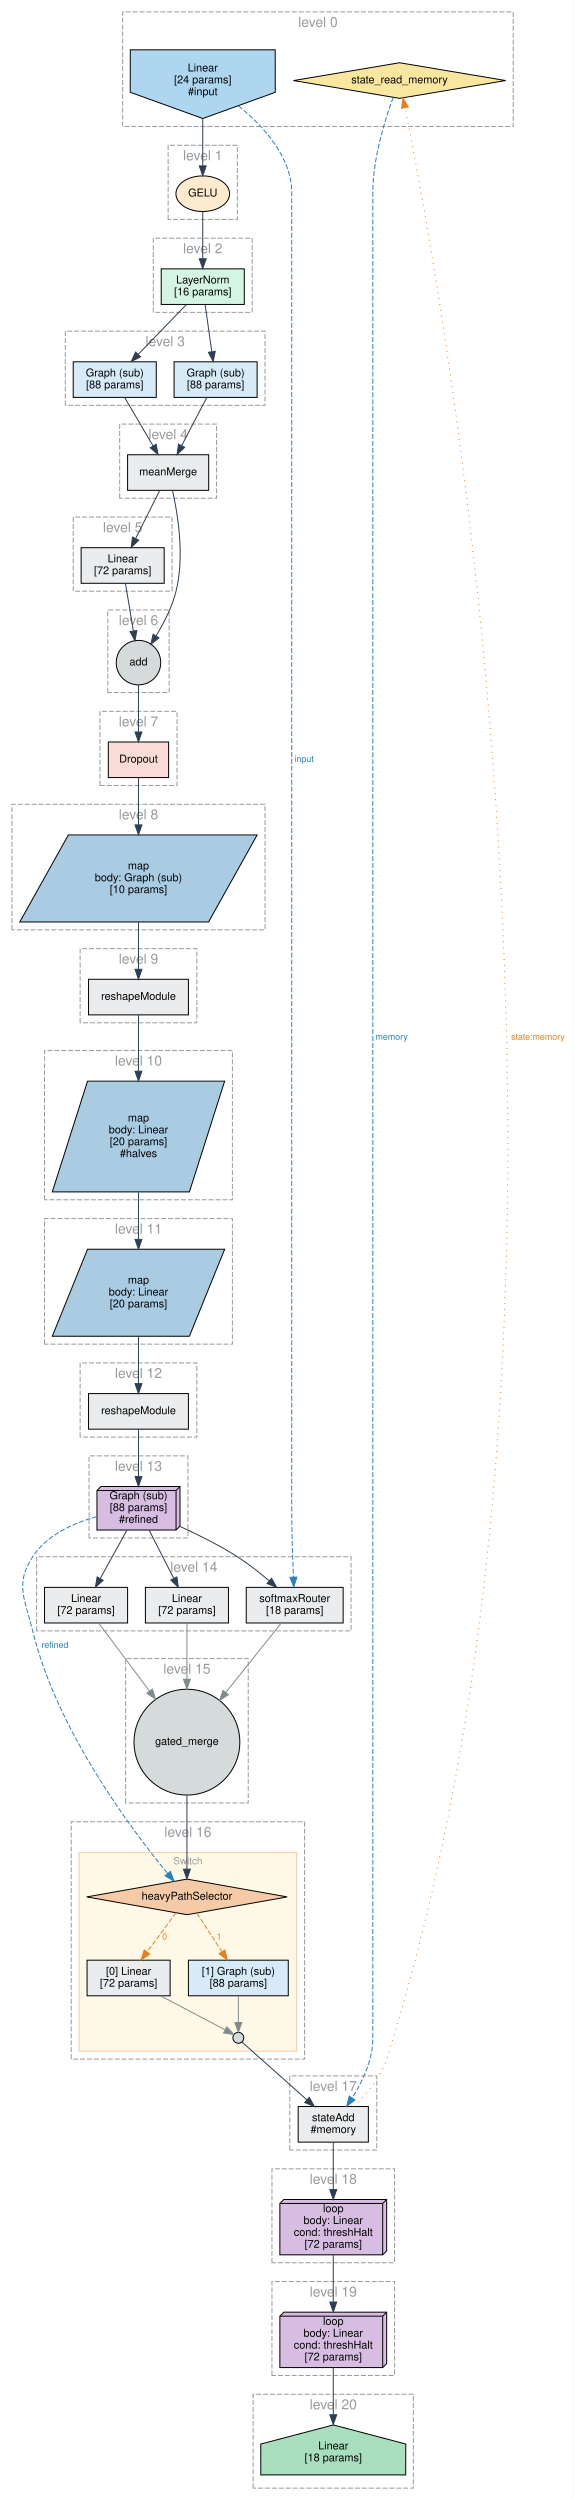
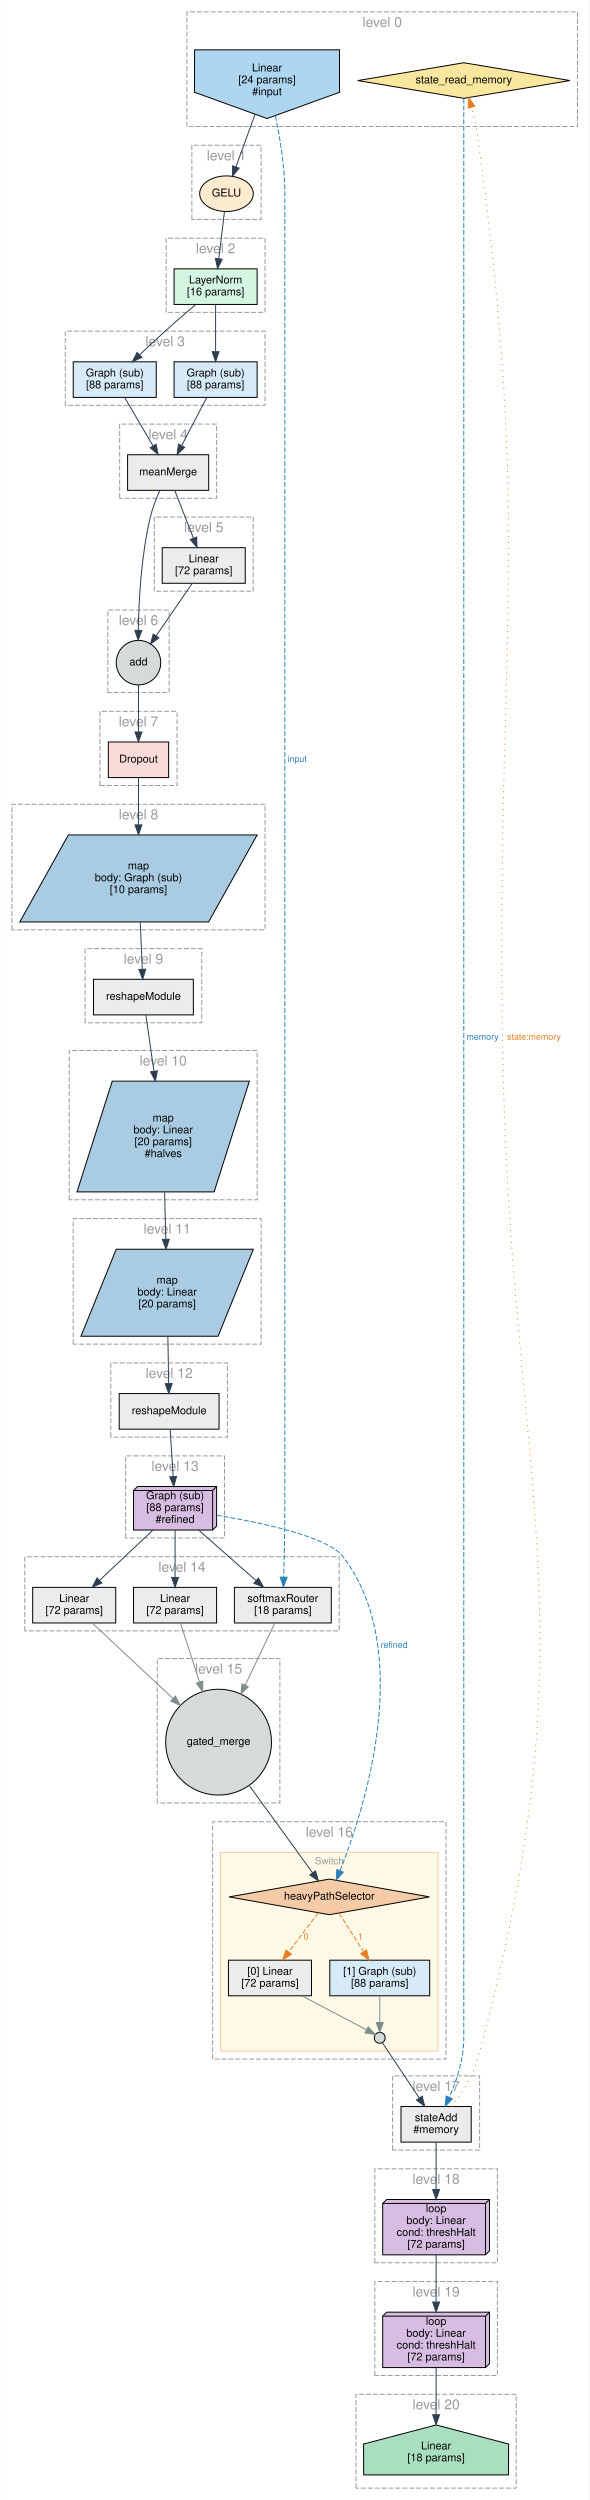
- <svg xmlns="http://www.w3.org/2000/svg" width="580pt" height="2528pt" viewBox="0.00 0.00 580.00 2528.39">
+ <svg xmlns="http://www.w3.org/2000/svg" width="596pt" height="2528pt" viewBox="0.00 0.00 596.00 2528.39">
  <g id="graph0" class="graph" transform="scale(1 1) rotate(0) translate(4 2524.39)">
-     <polygon fill="white" stroke="transparent" points="-4,4 -4,-2524.39 576,-2524.39 576,4 -4,4" />
+     <polygon fill="white" stroke="transparent" points="-4,4 -4,-2524.39 592,-2524.39 592,4 -4,4" />
    <g id="clust1" class="cluster">
-       <polygon fill="none" stroke="#999999" stroke-dasharray="5,2" points="120,-2396.48 120,-2512.39 515,-2512.39 515,-2396.48 120,-2396.48" />
-       <text text-anchor="middle" x="317.5" y="-2497.19" font-family="Helvetica,sans-Serif" font-size="14.00" fill="#999999">level 0</text>
+       <polygon fill="none" stroke="#999999" stroke-dasharray="5,2" points="185,-2396.48 185,-2512.39 580,-2512.39 580,-2396.48 185,-2396.48" />
+       <text text-anchor="middle" x="382.5" y="-2497.19" font-family="Helvetica,sans-Serif" font-size="14.00" fill="#999999">level 0</text>
    </g>
    <g id="clust2" class="cluster">
-       <polygon fill="none" stroke="#999999" stroke-dasharray="5,2" points="166,-2302.48 166,-2377.48 236,-2377.48 236,-2302.48 166,-2302.48" />
-       <text text-anchor="middle" x="201" y="-2362.28" font-family="Helvetica,sans-Serif" font-size="14.00" fill="#999999">level 1</text>
+       <polygon fill="none" stroke="#999999" stroke-dasharray="5,2" points="190,-2302.48 190,-2377.48 260,-2377.48 260,-2302.48 190,-2302.48" />
+       <text text-anchor="middle" x="225" y="-2362.28" font-family="Helvetica,sans-Serif" font-size="14.00" fill="#999999">level 1</text>
    </g>
    <g id="clust3" class="cluster">
-       <polygon fill="none" stroke="#999999" stroke-dasharray="5,2" points="151,-2208.48 151,-2283.48 251,-2283.48 251,-2208.48 151,-2208.48" />
-       <text text-anchor="middle" x="201" y="-2268.28" font-family="Helvetica,sans-Serif" font-size="14.00" fill="#999999">level 2</text>
+       <polygon fill="none" stroke="#999999" stroke-dasharray="5,2" points="164,-2208.48 164,-2283.48 264,-2283.48 264,-2208.48 164,-2208.48" />
+       <text text-anchor="middle" x="214" y="-2268.28" font-family="Helvetica,sans-Serif" font-size="14.00" fill="#999999">level 2</text>
    </g>
    <g id="clust4" class="cluster">
      <polygon fill="none" stroke="#999999" stroke-dasharray="5,2" points="62,-2114.48 62,-2189.48 264,-2189.48 264,-2114.48 62,-2114.48" />
      <text text-anchor="middle" x="163" y="-2174.28" font-family="Helvetica,sans-Serif" font-size="14.00" fill="#999999">level 3</text>
    </g>
    <g id="clust5" class="cluster">
      <polygon fill="none" stroke="#999999" stroke-dasharray="5,2" points="117,-2020.48 117,-2095.48 215,-2095.48 215,-2020.48 117,-2020.48" />
      <text text-anchor="middle" x="166" y="-2080.28" font-family="Helvetica,sans-Serif" font-size="14.00" fill="#999999">level 4</text>
    </g>
    <g id="clust6" class="cluster">
-       <polygon fill="none" stroke="#999999" stroke-dasharray="5,2" points="70,-1926.48 70,-2001.48 170,-2001.48 170,-1926.48 70,-1926.48" />
-       <text text-anchor="middle" x="120" y="-1986.28" font-family="Helvetica,sans-Serif" font-size="14.00" fill="#999999">level 5</text>
+       <polygon fill="none" stroke="#999999" stroke-dasharray="5,2" points="152,-1926.48 152,-2001.48 252,-2001.48 252,-1926.48 152,-1926.48" />
+       <text text-anchor="middle" x="202" y="-1986.28" font-family="Helvetica,sans-Serif" font-size="14.00" fill="#999999">level 5</text>
    </g>
    <g id="clust7" class="cluster">
      <polygon fill="none" stroke="#999999" stroke-dasharray="5,2" points="105,-1823.98 105,-1907.48 167,-1907.48 167,-1823.98 105,-1823.98" />
      <text text-anchor="middle" x="136" y="-1892.28" font-family="Helvetica,sans-Serif" font-size="14.00" fill="#999999">level 6</text>
    </g>
    <g id="clust8" class="cluster">
      <polygon fill="none" stroke="#999999" stroke-dasharray="5,2" points="97,-1729.98 97,-1804.98 175,-1804.98 175,-1729.98 97,-1729.98" />
      <text text-anchor="middle" x="136" y="-1789.78" font-family="Helvetica,sans-Serif" font-size="14.00" fill="#999999">level 7</text>
    </g>
    <g id="clust9" class="cluster">
      <polygon fill="none" stroke="#999999" stroke-dasharray="5,2" points="8,-1583.98 8,-1710.98 264,-1710.98 264,-1583.98 8,-1583.98" />
      <text text-anchor="middle" x="136" y="-1695.78" font-family="Helvetica,sans-Serif" font-size="14.00" fill="#999999">level 8</text>
    </g>
    <g id="clust10" class="cluster">
-       <polygon fill="none" stroke="#999999" stroke-dasharray="5,2" points="77,-1489.98 77,-1564.98 195,-1564.98 195,-1489.98 77,-1489.98" />
-       <text text-anchor="middle" x="136" y="-1549.78" font-family="Helvetica,sans-Serif" font-size="14.00" fill="#999999">level 9</text>
+       <polygon fill="none" stroke="#999999" stroke-dasharray="5,2" points="82,-1489.98 82,-1564.98 200,-1564.98 200,-1489.98 82,-1489.98" />
+       <text text-anchor="middle" x="141" y="-1549.78" font-family="Helvetica,sans-Serif" font-size="14.00" fill="#999999">level 9</text>
    </g>
    <g id="clust11" class="cluster">
-       <polygon fill="none" stroke="#999999" stroke-dasharray="5,2" points="41,-1310.98 41,-1461.98 231,-1461.98 231,-1310.98 41,-1310.98" />
-       <text text-anchor="middle" x="136" y="-1446.78" font-family="Helvetica,sans-Serif" font-size="14.00" fill="#999999">level 10</text>
+       <polygon fill="none" stroke="#999999" stroke-dasharray="5,2" points="66,-1310.98 66,-1461.98 256,-1461.98 256,-1310.98 66,-1310.98" />
+       <text text-anchor="middle" x="161" y="-1446.78" font-family="Helvetica,sans-Serif" font-size="14.00" fill="#999999">level 10</text>
    </g>
    <g id="clust12" class="cluster">
-       <polygon fill="none" stroke="#999999" stroke-dasharray="5,2" points="41,-1164.98 41,-1291.98 231,-1291.98 231,-1164.98 41,-1164.98" />
-       <text text-anchor="middle" x="136" y="-1276.78" font-family="Helvetica,sans-Serif" font-size="14.00" fill="#999999">level 11</text>
+       <polygon fill="none" stroke="#999999" stroke-dasharray="5,2" points="70,-1164.98 70,-1291.98 260,-1291.98 260,-1164.98 70,-1164.98" />
+       <text text-anchor="middle" x="165" y="-1276.78" font-family="Helvetica,sans-Serif" font-size="14.00" fill="#999999">level 11</text>
    </g>
    <g id="clust13" class="cluster">
-       <polygon fill="none" stroke="#999999" stroke-dasharray="5,2" points="77,-1070.98 77,-1145.98 195,-1145.98 195,-1070.98 77,-1070.98" />
-       <text text-anchor="middle" x="136" y="-1130.78" font-family="Helvetica,sans-Serif" font-size="14.00" fill="#999999">level 12</text>
+       <polygon fill="none" stroke="#999999" stroke-dasharray="5,2" points="108,-1070.98 108,-1145.98 226,-1145.98 226,-1070.98 108,-1070.98" />
+       <text text-anchor="middle" x="167" y="-1130.78" font-family="Helvetica,sans-Serif" font-size="14.00" fill="#999999">level 12</text>
    </g>
    <g id="clust14" class="cluster">
-       <polygon fill="none" stroke="#999999" stroke-dasharray="5,2" points="86,-968.98 86,-1051.98 186,-1051.98 186,-968.98 86,-968.98" />
-       <text text-anchor="middle" x="136" y="-1036.78" font-family="Helvetica,sans-Serif" font-size="14.00" fill="#999999">level 13</text>
+       <polygon fill="none" stroke="#999999" stroke-dasharray="5,2" points="123,-968.98 123,-1051.98 223,-1051.98 223,-968.98 123,-968.98" />
+       <text text-anchor="middle" x="173" y="-1036.78" font-family="Helvetica,sans-Serif" font-size="14.00" fill="#999999">level 13</text>
    </g>
    <g id="clust15" class="cluster">
-       <polygon fill="none" stroke="#999999" stroke-dasharray="5,2" points="33,-874.98 33,-949.98 351,-949.98 351,-874.98 33,-874.98" />
-       <text text-anchor="middle" x="192" y="-934.78" font-family="Helvetica,sans-Serif" font-size="14.00" fill="#999999">level 14</text>
+       <polygon fill="none" stroke="#999999" stroke-dasharray="5,2" points="21,-874.98 21,-949.98 339,-949.98 339,-874.98 21,-874.98" />
+       <text text-anchor="middle" x="180" y="-934.78" font-family="Helvetica,sans-Serif" font-size="14.00" fill="#999999">level 14</text>
    </g>
    <g id="clust16" class="cluster">
-       <polygon fill="none" stroke="#999999" stroke-dasharray="5,2" points="123,-700.94 123,-846.98 247,-846.98 247,-700.94 123,-700.94" />
-       <text text-anchor="middle" x="185" y="-831.78" font-family="Helvetica,sans-Serif" font-size="14.00" fill="#999999">level 15</text>
+       <polygon fill="none" stroke="#999999" stroke-dasharray="5,2" points="155,-700.94 155,-846.98 279,-846.98 279,-700.94 155,-700.94" />
+       <text text-anchor="middle" x="217" y="-831.78" font-family="Helvetica,sans-Serif" font-size="14.00" fill="#999999">level 15</text>
    </g>
    <g id="clust17" class="cluster">
-       <polygon fill="none" stroke="#999999" stroke-dasharray="5,2" points="68,-441.94 68,-681.94 304,-681.94 304,-441.94 68,-441.94" />
-       <text text-anchor="middle" x="186" y="-666.74" font-family="Helvetica,sans-Serif" font-size="14.00" fill="#999999">level 16</text>
+       <polygon fill="none" stroke="#999999" stroke-dasharray="5,2" points="211,-441.94 211,-681.94 447,-681.94 447,-441.94 211,-441.94" />
+       <text text-anchor="middle" x="329" y="-666.74" font-family="Helvetica,sans-Serif" font-size="14.00" fill="#999999">level 16</text>
    </g>
    <g id="clust18" class="cluster">
-       <polygon fill="#fef9e7" stroke="#f5cba7" points="76,-449.94 76,-650.94 296,-650.94 296,-449.94 76,-449.94" />
-       <text text-anchor="middle" x="186" y="-638.94" font-family="Helvetica,sans-Serif" font-size="10.00" fill="#999999">Switch</text>
+       <polygon fill="#fef9e7" stroke="#f5cba7" points="219,-449.94 219,-650.94 439,-650.94 439,-449.94 219,-449.94" />
+       <text text-anchor="middle" x="329" y="-638.94" font-family="Helvetica,sans-Serif" font-size="10.00" fill="#999999">Switch</text>
    </g>
    <g id="clust19" class="cluster">
-       <polygon fill="none" stroke="#999999" stroke-dasharray="5,2" points="289,-349.94 289,-424.94 377,-424.94 377,-349.94 289,-349.94" />
-       <text text-anchor="middle" x="333" y="-409.74" font-family="Helvetica,sans-Serif" font-size="14.00" fill="#999999">level 17</text>
+       <polygon fill="none" stroke="#999999" stroke-dasharray="5,2" points="393,-349.94 393,-424.94 481,-424.94 481,-349.94 393,-349.94" />
+       <text text-anchor="middle" x="437" y="-409.74" font-family="Helvetica,sans-Serif" font-size="14.00" fill="#999999">level 17</text>
    </g>
    <g id="clust20" class="cluster">
-       <polygon fill="none" stroke="#999999" stroke-dasharray="5,2" points="271,-235.94 271,-330.94 395,-330.94 395,-235.94 271,-235.94" />
-       <text text-anchor="middle" x="333" y="-315.74" font-family="Helvetica,sans-Serif" font-size="14.00" fill="#999999">level 18</text>
+       <polygon fill="none" stroke="#999999" stroke-dasharray="5,2" points="375,-235.94 375,-330.94 499,-330.94 499,-235.94 375,-235.94" />
+       <text text-anchor="middle" x="437" y="-315.74" font-family="Helvetica,sans-Serif" font-size="14.00" fill="#999999">level 18</text>
    </g>
    <g id="clust21" class="cluster">
-       <polygon fill="none" stroke="#999999" stroke-dasharray="5,2" points="271,-121.94 271,-216.94 395,-216.94 395,-121.94 271,-121.94" />
-       <text text-anchor="middle" x="333" y="-201.74" font-family="Helvetica,sans-Serif" font-size="14.00" fill="#999999">level 19</text>
+       <polygon fill="none" stroke="#999999" stroke-dasharray="5,2" points="375,-121.94 375,-216.94 499,-216.94 499,-121.94 375,-121.94" />
+       <text text-anchor="middle" x="437" y="-201.74" font-family="Helvetica,sans-Serif" font-size="14.00" fill="#999999">level 19</text>
    </g>
    <g id="clust22" class="cluster">
-       <polygon fill="none" stroke="#999999" stroke-dasharray="5,2" points="252,-8 252,-102.94 414,-102.94 414,-8 252,-8" />
-       <text text-anchor="middle" x="333" y="-87.74" font-family="Helvetica,sans-Serif" font-size="14.00" fill="#999999">level 20</text>
+       <polygon fill="none" stroke="#999999" stroke-dasharray="5,2" points="356,-8 356,-102.94 518,-102.94 518,-8 356,-8" />
+       <text text-anchor="middle" x="437" y="-87.74" font-family="Helvetica,sans-Serif" font-size="14.00" fill="#999999">level 20</text>
    </g>
    <g id="node1" class="node">
-       <polygon fill="#f9e79f" stroke="black" points="400,-2460.93 292.69,-2442.93 400,-2424.93 507.31,-2442.93 400,-2460.93" />
-       <text text-anchor="middle" x="400" y="-2440.13" font-family="Helvetica,sans-Serif" font-size="11.00">state_read_memory</text>
+       <polygon fill="#aed6f1" stroke="black" points="192.66,-2431.06 266,-2404.52 339.34,-2431.06 339.27,-2474.01 192.73,-2474.01 192.66,-2431.06" />
+       <text text-anchor="middle" x="266" y="-2452.13" font-family="Helvetica,sans-Serif" font-size="11.00">Linear</text>
+       <text text-anchor="middle" x="266" y="-2440.13" font-family="Helvetica,sans-Serif" font-size="11.00">[24 params]</text>
+       <text text-anchor="middle" x="266" y="-2428.13" font-family="Helvetica,sans-Serif" font-size="11.00">#input</text>
+     </g>
+     <g id="node3" class="node">
+       <ellipse fill="#fdebd0" stroke="black" cx="225" cy="-2328.48" rx="27.12" ry="18" />
+       <text text-anchor="middle" x="225" y="-2325.68" font-family="Helvetica,sans-Serif" font-size="11.00">GELU</text>
+     </g>
+     <g id="edge5" class="edge">
+       <path fill="none" stroke="#2c3e50" d="M253.92,-2408.8C247.76,-2391.9 240.37,-2371.63 234.6,-2355.81" />
+       <polygon fill="#2c3e50" stroke="#2c3e50" points="237.79,-2354.33 231.07,-2346.14 231.21,-2356.73 237.79,-2354.33" />
+     </g>
+     <g id="node19" class="node">
+       <polygon fill="#eaecee" stroke="black" points="331,-918.98 233,-918.98 233,-882.98 331,-882.98 331,-918.98" />
+       <text text-anchor="middle" x="282" y="-904.18" font-family="Helvetica,sans-Serif" font-size="11.00">softmaxRouter</text>
+       <text text-anchor="middle" x="282" y="-892.18" font-family="Helvetica,sans-Serif" font-size="11.00">[18 params]</text>
+     </g>
+     <g id="edge27" class="edge">
+       <path fill="none" stroke="#2980b9" stroke-dasharray="5,2" d="M274.47,-2407.21C279.14,-2385.1 284,-2355.77 284,-2329.48 284,-2329.48 284,-2329.48 284,-997.98 284,-974.88 283.41,-948.65 282.88,-929.46" />
+       <polygon fill="#2980b9" stroke="#2980b9" points="286.37,-929.21 282.58,-919.32 279.37,-929.42 286.37,-929.21" />
+       <text text-anchor="middle" x="296.5" y="-1753.78" font-family="Helvetica,sans-Serif" font-size="9.00" fill="#2980b9">input</text>
+     </g>
+     <g id="node2" class="node">
+       <polygon fill="#f9e79f" stroke="black" points="465,-2460.93 357.69,-2442.93 465,-2424.93 572.31,-2442.93 465,-2460.93" />
+       <text text-anchor="middle" x="465" y="-2440.13" font-family="Helvetica,sans-Serif" font-size="11.00">state_read_memory</text>
    </g>
    <g id="node25" class="node">
-       <polygon fill="#eaecee" stroke="black" points="368.5,-393.94 297.5,-393.94 297.5,-357.94 368.5,-357.94 368.5,-393.94" />
-       <text text-anchor="middle" x="333" y="-379.14" font-family="Helvetica,sans-Serif" font-size="11.00">stateAdd</text>
-       <text text-anchor="middle" x="333" y="-367.14" font-family="Helvetica,sans-Serif" font-size="11.00">#memory</text>
+       <polygon fill="#eaecee" stroke="black" points="472.5,-393.94 401.5,-393.94 401.5,-357.94 472.5,-357.94 472.5,-393.94" />
+       <text text-anchor="middle" x="437" y="-379.14" font-family="Helvetica,sans-Serif" font-size="11.00">stateAdd</text>
+       <text text-anchor="middle" x="437" y="-367.14" font-family="Helvetica,sans-Serif" font-size="11.00">#memory</text>
    </g>
    <g id="edge31" class="edge">
-       <path fill="none" stroke="#2980b9" stroke-dasharray="5,2" d="M393.6,-2425.83C385.62,-2404.26 373,-2364.61 373,-2329.48 373,-2329.48 373,-2329.48 373,-462.44 373,-440.87 362.43,-418.88 352.15,-402.6" />
-       <polygon fill="#2980b9" stroke="#2980b9" points="355,-400.56 346.54,-394.18 349.18,-404.44 355,-400.56" />
-       <text text-anchor="middle" x="392" y="-1472.78" font-family="Helvetica,sans-Serif" font-size="9.00" fill="#2980b9">memory</text>
-     </g>
-     <g id="node2" class="node">
-       <polygon fill="#aed6f1" stroke="black" points="127.66,-2431.06 201,-2404.52 274.34,-2431.06 274.27,-2474.01 127.73,-2474.01 127.66,-2431.06" />
-       <text text-anchor="middle" x="201" y="-2452.13" font-family="Helvetica,sans-Serif" font-size="11.00">Linear</text>
-       <text text-anchor="middle" x="201" y="-2440.13" font-family="Helvetica,sans-Serif" font-size="11.00">[24 params]</text>
-       <text text-anchor="middle" x="201" y="-2428.13" font-family="Helvetica,sans-Serif" font-size="11.00">#input</text>
-     </g>
-     <g id="node3" class="node">
-       <ellipse fill="#fdebd0" stroke="black" cx="201" cy="-2328.48" rx="27.12" ry="18" />
-       <text text-anchor="middle" x="201" y="-2325.68" font-family="Helvetica,sans-Serif" font-size="11.00">GELU</text>
-     </g>
-     <g id="edge5" class="edge">
-       <path fill="none" stroke="#2c3e50" d="M201,-2404.49C201,-2388.91 201,-2371.15 201,-2356.83" />
-       <polygon fill="#2c3e50" stroke="#2c3e50" points="204.5,-2356.64 201,-2346.64 197.5,-2356.64 204.5,-2356.64" />
-     </g>
-     <g id="node18" class="node">
-       <polygon fill="#eaecee" stroke="black" points="343,-918.98 245,-918.98 245,-882.98 343,-882.98 343,-918.98" />
-       <text text-anchor="middle" x="294" y="-904.18" font-family="Helvetica,sans-Serif" font-size="11.00">softmaxRouter</text>
-       <text text-anchor="middle" x="294" y="-892.18" font-family="Helvetica,sans-Serif" font-size="11.00">[18 params]</text>
-     </g>
-     <g id="edge27" class="edge">
-       <path fill="none" stroke="#2980b9" stroke-dasharray="5,2" d="M237.09,-2417.29C262.13,-2397 291,-2365.73 291,-2329.48 291,-2329.48 291,-2329.48 291,-997.98 291,-974.87 291.88,-948.65 292.69,-929.46" />
-       <polygon fill="#2980b9" stroke="#2980b9" points="296.19,-929.46 293.13,-919.31 289.2,-929.15 296.19,-929.46" />
-       <text text-anchor="middle" x="303.5" y="-1753.78" font-family="Helvetica,sans-Serif" font-size="9.00" fill="#2980b9">input</text>
+       <path fill="none" stroke="#2980b9" stroke-dasharray="5,2" d="M465,-2424.79C465,-2402.73 465,-2363.25 465,-2329.48 465,-2329.48 465,-2329.48 465,-462.44 465,-442 457.69,-420.12 450.53,-403.61" />
+       <polygon fill="#2980b9" stroke="#2980b9" points="453.52,-401.72 446.17,-394.08 447.15,-404.63 453.52,-401.72" />
+       <text text-anchor="middle" x="484" y="-1472.78" font-family="Helvetica,sans-Serif" font-size="9.00" fill="#2980b9">memory</text>
    </g>
    <g id="node4" class="node">
-       <polygon fill="#d5f5e3" stroke="black" points="243,-2252.48 159,-2252.48 159,-2216.48 243,-2216.48 243,-2252.48" />
-       <text text-anchor="middle" x="201" y="-2237.68" font-family="Helvetica,sans-Serif" font-size="11.00">LayerNorm</text>
-       <text text-anchor="middle" x="201" y="-2225.68" font-family="Helvetica,sans-Serif" font-size="11.00">[16 params]</text>
+       <polygon fill="#d5f5e3" stroke="black" points="256,-2252.48 172,-2252.48 172,-2216.48 256,-2216.48 256,-2252.48" />
+       <text text-anchor="middle" x="214" y="-2237.68" font-family="Helvetica,sans-Serif" font-size="11.00">LayerNorm</text>
+       <text text-anchor="middle" x="214" y="-2225.68" font-family="Helvetica,sans-Serif" font-size="11.00">[16 params]</text>
    </g>
    <g id="edge6" class="edge">
-       <path fill="none" stroke="#2c3e50" d="M201,-2310.17C201,-2296.94 201,-2278.42 201,-2263.14" />
-       <polygon fill="#2c3e50" stroke="#2c3e50" points="204.5,-2262.7 201,-2252.7 197.5,-2262.7 204.5,-2262.7" />
+       <path fill="none" stroke="#2c3e50" d="M222.93,-2310.17C221.33,-2296.81 219.09,-2278.06 217.25,-2262.69" />
+       <polygon fill="#2c3e50" stroke="#2c3e50" points="220.72,-2262.22 216.06,-2252.7 213.77,-2263.05 220.72,-2262.22" />
    </g>
    <g id="node5" class="node">
      <polygon fill="#d6eaf8" stroke="black" points="154,-2158.48 70,-2158.48 70,-2122.48 154,-2122.48 154,-2158.48" />
      <text text-anchor="middle" x="112" y="-2143.68" font-family="Helvetica,sans-Serif" font-size="11.00">Graph (sub)</text>
      <text text-anchor="middle" x="112" y="-2131.68" font-family="Helvetica,sans-Serif" font-size="11.00">[88 params]</text>
    </g>
-     <g id="edge7" class="edge">
-       <path fill="none" stroke="#2c3e50" d="M184.26,-2216.17C170.59,-2202.04 151.09,-2181.88 135.79,-2166.07" />
-       <polygon fill="#2c3e50" stroke="#2c3e50" points="138.13,-2163.46 128.67,-2158.7 133.1,-2168.32 138.13,-2163.46" />
+     <g id="edge8" class="edge">
+       <path fill="none" stroke="#2c3e50" d="M193.47,-2216.12C184.1,-2208.1 172.9,-2198.4 163,-2189.48 154.51,-2181.83 145.38,-2173.33 137.23,-2165.63" />
+       <polygon fill="#2c3e50" stroke="#2c3e50" points="139.43,-2162.89 129.76,-2158.55 134.61,-2167.97 139.43,-2162.89" />
    </g>
    <g id="node6" class="node">
      <polygon fill="#d6eaf8" stroke="black" points="256,-2158.48 172,-2158.48 172,-2122.48 256,-2122.48 256,-2158.48" />
      <text text-anchor="middle" x="214" y="-2143.68" font-family="Helvetica,sans-Serif" font-size="11.00">Graph (sub)</text>
      <text text-anchor="middle" x="214" y="-2131.68" font-family="Helvetica,sans-Serif" font-size="11.00">[88 params]</text>
    </g>
-     <g id="edge8" class="edge">
-       <path fill="none" stroke="#2c3e50" d="M203.45,-2216.17C205.33,-2202.81 207.98,-2184.06 210.15,-2168.69" />
-       <polygon fill="#2c3e50" stroke="#2c3e50" points="213.63,-2169.09 211.57,-2158.7 206.7,-2168.11 213.63,-2169.09" />
+     <g id="edge7" class="edge">
+       <path fill="none" stroke="#2c3e50" d="M214,-2216.17C214,-2202.94 214,-2184.42 214,-2169.14" />
+       <polygon fill="#2c3e50" stroke="#2c3e50" points="217.5,-2168.7 214,-2158.7 210.5,-2168.7 217.5,-2168.7" />
    </g>
    <g id="node7" class="node">
      <polygon fill="#eaecee" stroke="black" points="207,-2064.48 125,-2064.48 125,-2028.48 207,-2028.48 207,-2064.48" />
      <text text-anchor="middle" x="166" y="-2043.68" font-family="Helvetica,sans-Serif" font-size="11.00">meanMerge</text>
    </g>
-     <g id="edge9" class="edge">
+     <g id="edge10" class="edge">
      <path fill="none" stroke="#2c3e50" d="M122.16,-2122.17C130.23,-2108.42 141.64,-2088.98 150.8,-2073.37" />
      <polygon fill="#2c3e50" stroke="#2c3e50" points="153.84,-2075.1 155.89,-2064.7 147.81,-2071.55 153.84,-2075.1" />
    </g>
-     <g id="edge10" class="edge">
+     <g id="edge9" class="edge">
      <path fill="none" stroke="#2c3e50" d="M204.97,-2122.17C197.86,-2108.55 187.84,-2089.34 179.74,-2073.81" />
      <polygon fill="#2c3e50" stroke="#2c3e50" points="182.72,-2071.95 174.99,-2064.7 176.51,-2075.19 182.72,-2071.95" />
    </g>
    <g id="node8" class="node">
-       <polygon fill="#eaecee" stroke="black" points="162,-1970.48 78,-1970.48 78,-1934.48 162,-1934.48 162,-1970.48" />
-       <text text-anchor="middle" x="120" y="-1955.68" font-family="Helvetica,sans-Serif" font-size="11.00">Linear</text>
-       <text text-anchor="middle" x="120" y="-1943.68" font-family="Helvetica,sans-Serif" font-size="11.00">[72 params]</text>
+       <polygon fill="#eaecee" stroke="black" points="244,-1970.48 160,-1970.48 160,-1934.48 244,-1934.48 244,-1970.48" />
+       <text text-anchor="middle" x="202" y="-1955.68" font-family="Helvetica,sans-Serif" font-size="11.00">Linear</text>
+       <text text-anchor="middle" x="202" y="-1943.68" font-family="Helvetica,sans-Serif" font-size="11.00">[72 params]</text>
    </g>
    <g id="edge11" class="edge">
-       <path fill="none" stroke="#2c3e50" d="M157.35,-2028.17C150.54,-2014.55 140.93,-1995.34 133.17,-1979.81" />
-       <polygon fill="#2c3e50" stroke="#2c3e50" points="136.22,-1978.08 128.61,-1970.7 129.96,-1981.21 136.22,-1978.08" />
+       <path fill="none" stroke="#2c3e50" d="M172.77,-2028.17C178.05,-2014.68 185.48,-1995.7 191.52,-1980.25" />
+       <polygon fill="#2c3e50" stroke="#2c3e50" points="194.87,-1981.29 195.26,-1970.7 188.36,-1978.74 194.87,-1981.29" />
    </g>
    <g id="node9" class="node">
      <ellipse fill="#d5dbdb" stroke="black" cx="136" cy="-1854.23" rx="22.5" ry="22.5" />
      <text text-anchor="middle" x="136" y="-1851.43" font-family="Helvetica,sans-Serif" font-size="11.00">add</text>
    </g>
    <g id="edge12" class="edge">
-       <path fill="none" stroke="#2c3e50" d="M170.44,-2028.23C175.74,-2004.82 182.84,-1961.83 174,-1926.48 170.03,-1910.61 161.79,-1894.4 153.99,-1881.46" />
-       <polygon fill="#2c3e50" stroke="#2c3e50" points="156.74,-1879.27 148.46,-1872.67 150.82,-1883 156.74,-1879.27" />
+       <path fill="none" stroke="#2c3e50" d="M157.55,-2028.33C154,-2020.35 150.19,-2010.63 148,-2001.48 138.75,-1962.86 136.32,-1917.06 135.83,-1887.13" />
+       <polygon fill="#2c3e50" stroke="#2c3e50" points="139.32,-1886.83 135.72,-1876.86 132.32,-1886.9 139.32,-1886.83" />
    </g>
    <g id="edge13" class="edge">
-       <path fill="none" stroke="#2c3e50" d="M122.86,-1934.27C125.07,-1920.96 128.19,-1902.19 130.84,-1886.27" />
-       <polygon fill="#2c3e50" stroke="#2c3e50" points="134.31,-1886.75 132.49,-1876.31 127.4,-1885.61 134.31,-1886.75" />
+       <path fill="none" stroke="#2c3e50" d="M190.2,-1934.27C180.1,-1919.53 165.39,-1898.09 153.85,-1881.26" />
+       <polygon fill="#2c3e50" stroke="#2c3e50" points="156.69,-1879.2 148.14,-1872.94 150.91,-1883.16 156.69,-1879.2" />
    </g>
    <g id="node10" class="node">
      <polygon fill="#fadbd8" stroke="black" points="166.5,-1773.98 105.5,-1773.98 105.5,-1737.98 166.5,-1737.98 166.5,-1773.98" />
      <text text-anchor="middle" x="136" y="-1753.18" font-family="Helvetica,sans-Serif" font-size="11.00">Dropout</text>
    </g>
    <g id="edge14" class="edge">
      <path fill="none" stroke="#2c3e50" d="M136,-1831.86C136,-1817.87 136,-1799.45 136,-1784.38" />
      <polygon fill="#2c3e50" stroke="#2c3e50" points="139.5,-1784.11 136,-1774.11 132.5,-1784.11 139.5,-1784.11" />
    </g>
    <g id="node11" class="node">
      <polygon fill="#a9cce3" stroke="black" points="256.03,-1679.98 65.09,-1679.98 15.97,-1591.98 206.91,-1591.98 256.03,-1679.98" />
      <text text-anchor="middle" x="136" y="-1645.18" font-family="Helvetica,sans-Serif" font-size="11.00">map</text>
      <text text-anchor="middle" x="136" y="-1633.18" font-family="Helvetica,sans-Serif" font-size="11.00">body: Graph (sub)</text>
      <text text-anchor="middle" x="136" y="-1621.18" font-family="Helvetica,sans-Serif" font-size="11.00">[10 params]</text>
    </g>
    <g id="edge15" class="edge">
      <path fill="none" stroke="#2c3e50" d="M136,-1737.82C136,-1725.21 136,-1707.34 136,-1690.15" />
      <polygon fill="#2c3e50" stroke="#2c3e50" points="139.5,-1690.14 136,-1680.14 132.5,-1690.14 139.5,-1690.14" />
    </g>
    <g id="node12" class="node">
-       <polygon fill="#eaecee" stroke="black" points="186.5,-1533.98 85.5,-1533.98 85.5,-1497.98 186.5,-1497.98 186.5,-1533.98" />
-       <text text-anchor="middle" x="136" y="-1513.18" font-family="Helvetica,sans-Serif" font-size="11.00">reshapeModule</text>
+       <polygon fill="#eaecee" stroke="black" points="191.5,-1533.98 90.5,-1533.98 90.5,-1497.98 191.5,-1497.98 191.5,-1533.98" />
+       <text text-anchor="middle" x="141" y="-1513.18" font-family="Helvetica,sans-Serif" font-size="11.00">reshapeModule</text>
    </g>
    <g id="edge16" class="edge">
-       <path fill="none" stroke="#2c3e50" d="M136,-1591.71C136,-1575.77 136,-1558.19 136,-1544.08" />
-       <polygon fill="#2c3e50" stroke="#2c3e50" points="139.5,-1544.06 136,-1534.06 132.5,-1544.06 139.5,-1544.06" />
+       <path fill="none" stroke="#2c3e50" d="M137.83,-1591.71C138.51,-1575.77 139.25,-1558.19 139.85,-1544.08" />
+       <polygon fill="#2c3e50" stroke="#2c3e50" points="143.35,-1544.19 140.28,-1534.06 136.36,-1543.9 143.35,-1544.19" />
    </g>
    <g id="node13" class="node">
-       <polygon fill="#a9cce3" stroke="black" points="223.17,-1430.98 84.5,-1430.98 48.83,-1318.98 187.5,-1318.98 223.17,-1430.98" />
-       <text text-anchor="middle" x="136" y="-1390.18" font-family="Helvetica,sans-Serif" font-size="11.00">map</text>
-       <text text-anchor="middle" x="136" y="-1378.18" font-family="Helvetica,sans-Serif" font-size="11.00">body: Linear</text>
-       <text text-anchor="middle" x="136" y="-1366.18" font-family="Helvetica,sans-Serif" font-size="11.00">[20 params]</text>
-       <text text-anchor="middle" x="136" y="-1354.18" font-family="Helvetica,sans-Serif" font-size="11.00">#halves</text>
+       <polygon fill="#a9cce3" stroke="black" points="248.17,-1430.98 109.5,-1430.98 73.83,-1318.98 212.5,-1318.98 248.17,-1430.98" />
+       <text text-anchor="middle" x="161" y="-1390.18" font-family="Helvetica,sans-Serif" font-size="11.00">map</text>
+       <text text-anchor="middle" x="161" y="-1378.18" font-family="Helvetica,sans-Serif" font-size="11.00">body: Linear</text>
+       <text text-anchor="middle" x="161" y="-1366.18" font-family="Helvetica,sans-Serif" font-size="11.00">[20 params]</text>
+       <text text-anchor="middle" x="161" y="-1354.18" font-family="Helvetica,sans-Serif" font-size="11.00">#halves</text>
    </g>
    <g id="edge17" class="edge">
-       <path fill="none" stroke="#2c3e50" d="M136,-1497.93C136,-1483.6 136,-1462.16 136,-1441.24" />
-       <polygon fill="#2c3e50" stroke="#2c3e50" points="139.5,-1441.04 136,-1431.04 132.5,-1441.04 139.5,-1441.04" />
+       <path fill="none" stroke="#2c3e50" d="M143.45,-1497.93C145.52,-1483.54 148.63,-1461.97 151.65,-1440.95" />
+       <polygon fill="#2c3e50" stroke="#2c3e50" points="155.12,-1441.43 153.08,-1431.04 148.19,-1440.44 155.12,-1441.43" />
    </g>
    <g id="node14" class="node">
-       <polygon fill="#a9cce3" stroke="black" points="223.17,-1260.98 84.5,-1260.98 48.83,-1172.98 187.5,-1172.98 223.17,-1260.98" />
-       <text text-anchor="middle" x="136" y="-1226.18" font-family="Helvetica,sans-Serif" font-size="11.00">map</text>
-       <text text-anchor="middle" x="136" y="-1214.18" font-family="Helvetica,sans-Serif" font-size="11.00">body: Linear</text>
-       <text text-anchor="middle" x="136" y="-1202.18" font-family="Helvetica,sans-Serif" font-size="11.00">[20 params]</text>
+       <polygon fill="#a9cce3" stroke="black" points="252.17,-1260.98 113.5,-1260.98 77.83,-1172.98 216.5,-1172.98 252.17,-1260.98" />
+       <text text-anchor="middle" x="165" y="-1226.18" font-family="Helvetica,sans-Serif" font-size="11.00">map</text>
+       <text text-anchor="middle" x="165" y="-1214.18" font-family="Helvetica,sans-Serif" font-size="11.00">body: Linear</text>
+       <text text-anchor="middle" x="165" y="-1202.18" font-family="Helvetica,sans-Serif" font-size="11.00">[20 params]</text>
    </g>
    <g id="edge18" class="edge">
-       <path fill="none" stroke="#2c3e50" d="M136,-1318.54C136,-1303.17 136,-1286.52 136,-1271.27" />
-       <polygon fill="#2c3e50" stroke="#2c3e50" points="139.5,-1270.98 136,-1260.98 132.5,-1270.98 139.5,-1270.98" />
+       <path fill="none" stroke="#2c3e50" d="M162.42,-1318.54C162.82,-1303.17 163.24,-1286.52 163.63,-1271.27" />
+       <polygon fill="#2c3e50" stroke="#2c3e50" points="167.14,-1271.06 163.9,-1260.98 160.14,-1270.89 167.14,-1271.06" />
    </g>
    <g id="node15" class="node">
-       <polygon fill="#eaecee" stroke="black" points="186.5,-1114.98 85.5,-1114.98 85.5,-1078.98 186.5,-1078.98 186.5,-1114.98" />
-       <text text-anchor="middle" x="136" y="-1094.18" font-family="Helvetica,sans-Serif" font-size="11.00">reshapeModule</text>
+       <polygon fill="#eaecee" stroke="black" points="217.5,-1114.98 116.5,-1114.98 116.5,-1078.98 217.5,-1078.98 217.5,-1114.98" />
+       <text text-anchor="middle" x="167" y="-1094.18" font-family="Helvetica,sans-Serif" font-size="11.00">reshapeModule</text>
    </g>
    <g id="edge19" class="edge">
-       <path fill="none" stroke="#2c3e50" d="M136,-1172.71C136,-1156.77 136,-1139.19 136,-1125.08" />
-       <polygon fill="#2c3e50" stroke="#2c3e50" points="139.5,-1125.06 136,-1115.06 132.5,-1125.06 139.5,-1125.06" />
+       <path fill="none" stroke="#2c3e50" d="M165.73,-1172.71C166,-1156.77 166.3,-1139.19 166.54,-1125.08" />
+       <polygon fill="#2c3e50" stroke="#2c3e50" points="170.04,-1125.11 166.71,-1115.06 163.04,-1124.99 170.04,-1125.11" />
    </g>
    <g id="node16" class="node">
-       <polygon fill="#d7bde2" stroke="black" points="178,-1020.98 98,-1020.98 94,-1016.98 94,-976.98 174,-976.98 178,-980.98 178,-1020.98" />
-       <polyline fill="none" stroke="black" points="174,-1016.98 94,-1016.98 " />
-       <polyline fill="none" stroke="black" points="174,-1016.98 174,-976.98 " />
-       <polyline fill="none" stroke="black" points="174,-1016.98 178,-1020.98 " />
-       <text text-anchor="middle" x="136" y="-1008.18" font-family="Helvetica,sans-Serif" font-size="11.00">Graph (sub)</text>
-       <text text-anchor="middle" x="136" y="-996.18" font-family="Helvetica,sans-Serif" font-size="11.00">[88 params]</text>
-       <text text-anchor="middle" x="136" y="-984.18" font-family="Helvetica,sans-Serif" font-size="11.00">#refined</text>
+       <polygon fill="#d7bde2" stroke="black" points="215,-1020.98 135,-1020.98 131,-1016.98 131,-976.98 211,-976.98 215,-980.98 215,-1020.98" />
+       <polyline fill="none" stroke="black" points="211,-1016.98 131,-1016.98 " />
+       <polyline fill="none" stroke="black" points="211,-1016.98 211,-976.98 " />
+       <polyline fill="none" stroke="black" points="211,-1016.98 215,-1020.98 " />
+       <text text-anchor="middle" x="173" y="-1008.18" font-family="Helvetica,sans-Serif" font-size="11.00">Graph (sub)</text>
+       <text text-anchor="middle" x="173" y="-996.18" font-family="Helvetica,sans-Serif" font-size="11.00">[88 params]</text>
+       <text text-anchor="middle" x="173" y="-984.18" font-family="Helvetica,sans-Serif" font-size="11.00">#refined</text>
    </g>
    <g id="edge20" class="edge">
-       <path fill="none" stroke="#2c3e50" d="M136,-1078.81C136,-1065.67 136,-1047.17 136,-1031.4" />
-       <polygon fill="#2c3e50" stroke="#2c3e50" points="139.5,-1031.01 136,-1021.01 132.5,-1031.01 139.5,-1031.01" />
+       <path fill="none" stroke="#2c3e50" d="M168.07,-1078.81C168.89,-1065.67 170.05,-1047.17 171.04,-1031.4" />
+       <polygon fill="#2c3e50" stroke="#2c3e50" points="174.55,-1031.21 171.69,-1021.01 167.57,-1030.77 174.55,-1031.21" />
    </g>
    <g id="node17" class="node">
-       <polygon fill="#eaecee" stroke="black" points="227,-918.98 143,-918.98 143,-882.98 227,-882.98 227,-918.98" />
-       <text text-anchor="middle" x="185" y="-904.18" font-family="Helvetica,sans-Serif" font-size="11.00">Linear</text>
-       <text text-anchor="middle" x="185" y="-892.18" font-family="Helvetica,sans-Serif" font-size="11.00">[72 params]</text>
+       <polygon fill="#eaecee" stroke="black" points="113,-918.98 29,-918.98 29,-882.98 113,-882.98 113,-918.98" />
+       <text text-anchor="middle" x="71" y="-904.18" font-family="Helvetica,sans-Serif" font-size="11.00">Linear</text>
+       <text text-anchor="middle" x="71" y="-892.18" font-family="Helvetica,sans-Serif" font-size="11.00">[72 params]</text>
+     </g>
+     <g id="edge23" class="edge">
+       <path fill="none" stroke="#2c3e50" d="M150.62,-976.91C134.79,-962.01 113.53,-942.01 96.96,-926.41" />
+       <polygon fill="#2c3e50" stroke="#2c3e50" points="98.93,-923.46 89.25,-919.15 94.13,-928.55 98.93,-923.46" />
+     </g>
+     <g id="node18" class="node">
+       <polygon fill="#eaecee" stroke="black" points="215,-918.98 131,-918.98 131,-882.98 215,-882.98 215,-918.98" />
+       <text text-anchor="middle" x="173" y="-904.18" font-family="Helvetica,sans-Serif" font-size="11.00">Linear</text>
+       <text text-anchor="middle" x="173" y="-892.18" font-family="Helvetica,sans-Serif" font-size="11.00">[72 params]</text>
    </g>
    <g id="edge22" class="edge">
-       <path fill="none" stroke="#2c3e50" d="M146.87,-976.67C154.21,-962.31 163.92,-943.27 171.71,-928.01" />
-       <polygon fill="#2c3e50" stroke="#2c3e50" points="174.85,-929.56 176.28,-919.07 168.61,-926.38 174.85,-929.56" />
+       <path fill="none" stroke="#2c3e50" d="M173,-976.67C173,-962.71 173,-944.34 173,-929.31" />
+       <polygon fill="#2c3e50" stroke="#2c3e50" points="176.5,-929.07 173,-919.07 169.5,-929.07 176.5,-929.07" />
    </g>
    <g id="edge21" class="edge">
-       <path fill="none" stroke="#2c3e50" d="M178.08,-980.54C196.42,-972.25 217.83,-961.6 236,-949.98 247.09,-942.87 258.44,-933.92 268.12,-925.68" />
-       <polygon fill="#2c3e50" stroke="#2c3e50" points="270.58,-928.19 275.82,-918.98 265.98,-922.91 270.58,-928.19" />
-     </g>
-     <g id="node19" class="node">
-       <polygon fill="#eaecee" stroke="black" points="125,-918.98 41,-918.98 41,-882.98 125,-882.98 125,-918.98" />
-       <text text-anchor="middle" x="83" y="-904.18" font-family="Helvetica,sans-Serif" font-size="11.00">Linear</text>
-       <text text-anchor="middle" x="83" y="-892.18" font-family="Helvetica,sans-Serif" font-size="11.00">[72 params]</text>
-     </g>
-     <g id="edge23" class="edge">
-       <path fill="none" stroke="#2c3e50" d="M124.24,-976.67C116.31,-962.31 105.8,-943.27 97.37,-928.01" />
-       <polygon fill="#2c3e50" stroke="#2c3e50" points="100.33,-926.13 92.44,-919.07 94.2,-929.51 100.33,-926.13" />
+       <path fill="none" stroke="#2c3e50" d="M196.92,-976.91C213.98,-961.88 236.96,-941.64 254.74,-925.99" />
+       <polygon fill="#2c3e50" stroke="#2c3e50" points="257.31,-928.39 262.5,-919.15 252.68,-923.13 257.31,-928.39" />
    </g>
    <g id="node21" class="node">
-       <polygon fill="#f5cba7" stroke="black" points="185,-623.94 83.6,-605.94 185,-587.94 286.4,-605.94 185,-623.94" />
-       <text text-anchor="middle" x="185" y="-603.14" font-family="Helvetica,sans-Serif" font-size="11.00">heavyPathSelector</text>
+       <polygon fill="#f5cba7" stroke="black" points="329,-623.94 227.6,-605.94 329,-587.94 430.4,-605.94 329,-623.94" />
+       <text text-anchor="middle" x="329" y="-603.14" font-family="Helvetica,sans-Serif" font-size="11.00">heavyPathSelector</text>
    </g>
    <g id="edge29" class="edge">
-       <path fill="none" stroke="#2980b9" stroke-dasharray="5,2" d="M93.94,-990.61C70.54,-984.13 43.33,-972.11 29,-949.98 10.88,-922 21.12,-907.36 29,-874.98 53.51,-774.22 129.43,-673.37 165.54,-629.58" />
-       <polygon fill="#2980b9" stroke="#2980b9" points="168.28,-631.76 172,-621.84 162.9,-627.28 168.28,-631.76" />
-       <text text-anchor="middle" x="51.5" y="-857.78" font-family="Helvetica,sans-Serif" font-size="9.00" fill="#2980b9">refined</text>
+       <path fill="none" stroke="#2980b9" stroke-dasharray="5,2" d="M215.16,-991.94C260.32,-984.52 327.59,-970.33 343,-949.98 416.08,-853.4 364.33,-694.03 339.87,-632.38" />
+       <polygon fill="#2980b9" stroke="#2980b9" points="343.08,-630.97 336.07,-623.02 336.59,-633.6 343.08,-630.97" />
+       <text text-anchor="middle" x="394.5" y="-857.78" font-family="Helvetica,sans-Serif" font-size="9.00" fill="#2980b9">refined</text>
    </g>
    <g id="node20" class="node">
-       <ellipse fill="#d5dbdb" stroke="black" cx="185" cy="-762.46" rx="53.54" ry="53.54" />
-       <text text-anchor="middle" x="185" y="-759.66" font-family="Helvetica,sans-Serif" font-size="11.00">gated_merge</text>
+       <ellipse fill="#d5dbdb" stroke="black" cx="217" cy="-762.46" rx="53.54" ry="53.54" />
+       <text text-anchor="middle" x="217" y="-759.66" font-family="Helvetica,sans-Serif" font-size="11.00">gated_merge</text>
+     </g>
+     <g id="edge26" class="edge">
+       <path fill="none" stroke="#7f8c8d" d="M89.2,-882.96C109.46,-864.01 143,-832.65 170.63,-806.81" />
+       <polygon fill="#7f8c8d" stroke="#7f8c8d" points="173.34,-809.07 178.26,-799.68 168.56,-803.96 173.34,-809.07" />
    </g>
    <g id="edge25" class="edge">
-       <path fill="none" stroke="#7f8c8d" d="M185,-882.96C185,-868.59 185,-847.07 185,-826.24" />
-       <polygon fill="#7f8c8d" stroke="#7f8c8d" points="188.5,-826.1 185,-816.1 181.5,-826.1 188.5,-826.1" />
+       <path fill="none" stroke="#7f8c8d" d="M178.48,-882.96C183.34,-867.89 190.73,-844.98 197.74,-823.23" />
+       <polygon fill="#7f8c8d" stroke="#7f8c8d" points="201.08,-824.27 200.81,-813.68 194.42,-822.12 201.08,-824.27" />
    </g>
    <g id="edge24" class="edge">
-       <path fill="none" stroke="#7f8c8d" d="M280.42,-882.96C266.41,-865.42 243.9,-837.23 224.27,-812.64" />
-       <polygon fill="#7f8c8d" stroke="#7f8c8d" points="226.98,-810.43 218.01,-804.8 221.51,-814.8 226.98,-810.43" />
-     </g>
-     <g id="edge26" class="edge">
-       <path fill="none" stroke="#7f8c8d" d="M95.71,-882.96C108.57,-865.75 129.08,-838.3 147.2,-814.04" />
-       <polygon fill="#7f8c8d" stroke="#7f8c8d" points="150.06,-816.07 153.24,-805.96 144.46,-811.88 150.06,-816.07" />
+       <path fill="none" stroke="#7f8c8d" d="M273.9,-882.96C266.39,-867.19 254.79,-842.83 244.02,-820.2" />
+       <polygon fill="#7f8c8d" stroke="#7f8c8d" points="247.08,-818.5 239.62,-810.97 240.76,-821.51 247.08,-818.5" />
    </g>
    <g id="edge28" class="edge">
-       <path fill="none" stroke="#2c3e50" d="M185,-708.71C185,-683.66 185,-654.78 185,-634.2" />
-       <polygon fill="#2c3e50" stroke="#2c3e50" points="188.5,-633.97 185,-623.97 181.5,-633.97 188.5,-633.97" />
+       <path fill="none" stroke="#2c3e50" d="M248.2,-718.41C268.86,-689.91 295.17,-653.62 312.05,-630.33" />
+       <polygon fill="#2c3e50" stroke="#2c3e50" points="314.99,-632.23 318.03,-622.08 309.32,-628.12 314.99,-632.23" />
    </g>
    <g id="node22" class="node">
-       <polygon fill="#eaecee" stroke="black" points="168,-541.94 84,-541.94 84,-505.94 168,-505.94 168,-541.94" />
-       <text text-anchor="middle" x="126" y="-527.14" font-family="Helvetica,sans-Serif" font-size="11.00">[0] Linear</text>
-       <text text-anchor="middle" x="126" y="-515.14" font-family="Helvetica,sans-Serif" font-size="11.00">[72 params]</text>
+       <polygon fill="#eaecee" stroke="black" points="311,-541.94 227,-541.94 227,-505.94 311,-505.94 311,-541.94" />
+       <text text-anchor="middle" x="269" y="-527.14" font-family="Helvetica,sans-Serif" font-size="11.00">[0] Linear</text>
+       <text text-anchor="middle" x="269" y="-515.14" font-family="Helvetica,sans-Serif" font-size="11.00">[72 params]</text>
    </g>
    <g id="edge1" class="edge">
-       <path fill="none" stroke="#e67e22" stroke-dasharray="5,2" d="M173.9,-589.89C165.69,-578.75 154.3,-563.32 144.69,-550.29" />
-       <polygon fill="#e67e22" stroke="#e67e22" points="147.44,-548.11 138.69,-542.14 141.81,-552.27 147.44,-548.11" />
-       <text text-anchor="middle" x="162.5" y="-562.74" font-family="Helvetica,sans-Serif" font-size="9.00" fill="#e67e22">0</text>
+       <path fill="none" stroke="#e67e22" stroke-dasharray="5,2" d="M317.71,-589.89C309.36,-578.75 297.78,-563.32 288.01,-550.29" />
+       <polygon fill="#e67e22" stroke="#e67e22" points="290.7,-548.04 281.9,-542.14 285.1,-552.24 290.7,-548.04" />
+       <text text-anchor="middle" x="305.5" y="-562.74" font-family="Helvetica,sans-Serif" font-size="9.00" fill="#e67e22">0</text>
    </g>
    <g id="node23" class="node">
-       <polygon fill="#d6eaf8" stroke="black" points="287.5,-541.94 186.5,-541.94 186.5,-505.94 287.5,-505.94 287.5,-541.94" />
-       <text text-anchor="middle" x="237" y="-527.14" font-family="Helvetica,sans-Serif" font-size="11.00">[1] Graph (sub)</text>
-       <text text-anchor="middle" x="237" y="-515.14" font-family="Helvetica,sans-Serif" font-size="11.00">[88 params]</text>
+       <polygon fill="#d6eaf8" stroke="black" points="430.5,-541.94 329.5,-541.94 329.5,-505.94 430.5,-505.94 430.5,-541.94" />
+       <text text-anchor="middle" x="380" y="-527.14" font-family="Helvetica,sans-Serif" font-size="11.00">[1] Graph (sub)</text>
+       <text text-anchor="middle" x="380" y="-515.14" font-family="Helvetica,sans-Serif" font-size="11.00">[88 params]</text>
    </g>
    <g id="edge3" class="edge">
-       <path fill="none" stroke="#e67e22" stroke-dasharray="5,2" d="M195.03,-589.51C202.22,-578.45 212.08,-563.28 220.43,-550.43" />
-       <polygon fill="#e67e22" stroke="#e67e22" points="223.41,-552.27 225.92,-541.98 217.54,-548.45 223.41,-552.27" />
-       <text text-anchor="middle" x="217.5" y="-562.74" font-family="Helvetica,sans-Serif" font-size="9.00" fill="#e67e22">1</text>
+       <path fill="none" stroke="#e67e22" stroke-dasharray="5,2" d="M338.83,-589.51C345.89,-578.45 355.56,-563.28 363.75,-550.43" />
+       <polygon fill="#e67e22" stroke="#e67e22" points="366.71,-552.29 369.14,-541.98 360.81,-548.53 366.71,-552.29" />
+       <text text-anchor="middle" x="360.5" y="-562.74" font-family="Helvetica,sans-Serif" font-size="9.00" fill="#e67e22">1</text>
    </g>
    <g id="node24" class="node">
-       <ellipse fill="#d5dbdb" stroke="black" cx="237" cy="-463.44" rx="5.5" ry="5.5" />
+       <ellipse fill="#d5dbdb" stroke="black" cx="380" cy="-463.44" rx="5.5" ry="5.5" />
    </g>
    <g id="edge2" class="edge">
-       <path fill="none" stroke="#7f8c8d" d="M158.4,-505.86C180.03,-494.46 207.36,-480.06 223.43,-471.59" />
-       <polygon fill="#7f8c8d" stroke="#7f8c8d" points="225.34,-474.54 232.55,-466.78 222.08,-468.35 225.34,-474.54" />
+       <path fill="none" stroke="#7f8c8d" d="M301.4,-505.86C323.03,-494.46 350.36,-480.06 366.43,-471.59" />
+       <polygon fill="#7f8c8d" stroke="#7f8c8d" points="368.34,-474.54 375.55,-466.78 365.08,-468.35 368.34,-474.54" />
    </g>
    <g id="edge4" class="edge">
-       <path fill="none" stroke="#7f8c8d" d="M237,-505.7C237,-497.29 237,-487.27 237,-479.21" />
-       <polygon fill="#7f8c8d" stroke="#7f8c8d" points="240.5,-478.94 237,-468.94 233.5,-478.94 240.5,-478.94" />
+       <path fill="none" stroke="#7f8c8d" d="M380,-505.7C380,-497.29 380,-487.27 380,-479.21" />
+       <polygon fill="#7f8c8d" stroke="#7f8c8d" points="383.5,-478.94 380,-468.94 376.5,-478.94 383.5,-478.94" />
    </g>
    <g id="edge30" class="edge">
-       <path fill="none" stroke="#2c3e50" d="M240.65,-459.19C251.29,-449.71 283.06,-421.42 306.37,-400.66" />
-       <polygon fill="#2c3e50" stroke="#2c3e50" points="308.77,-403.21 313.91,-393.94 304.11,-397.98 308.77,-403.21" />
+       <path fill="none" stroke="#2c3e50" d="M382.75,-458.31C389.37,-448.38 406.66,-422.45 419.95,-402.51" />
+       <polygon fill="#2c3e50" stroke="#2c3e50" points="422.91,-404.38 425.54,-394.12 417.09,-400.5 422.91,-404.38" />
    </g>
    <g id="edge35" class="edge">
-       <path fill="none" stroke="#e67e22" stroke-dasharray="1,5" d="M353.79,-394.12C366.34,-406.01 381.03,-423.05 387,-441.94 630.97,-1213.75 441.39,-2238.36 405.55,-2415.35" />
-       <polygon fill="#e67e22" stroke="#e67e22" points="402.08,-2414.85 403.51,-2425.35 408.94,-2416.25 402.08,-2414.85" />
-       <text text-anchor="middle" x="540" y="-1472.78" font-family="Helvetica,sans-Serif" font-size="9.00" fill="#e67e22">state:memory</text>
+       <path fill="none" stroke="#e67e22" stroke-dasharray="1,5" d="M452.23,-393.97C462.14,-406.3 474.1,-423.92 479,-441.94 600.18,-887.23 510.36,-1018.54 504,-1479.98 498.44,-1882.98 534.21,-1987.23 479,-2386.48 477.66,-2396.19 475.26,-2406.67 472.83,-2415.88" />
+       <polygon fill="#e67e22" stroke="#e67e22" points="469.43,-2415.05 470.13,-2425.62 476.18,-2416.92 469.43,-2415.05" />
+       <text text-anchor="middle" x="536" y="-1472.78" font-family="Helvetica,sans-Serif" font-size="9.00" fill="#e67e22">state:memory</text>
    </g>
    <g id="node26" class="node">
-       <polygon fill="#d7bde2" stroke="black" points="387,-299.94 283,-299.94 279,-295.94 279,-243.94 383,-243.94 387,-247.94 387,-299.94" />
-       <polyline fill="none" stroke="black" points="383,-295.94 279,-295.94 " />
-       <polyline fill="none" stroke="black" points="383,-295.94 383,-243.94 " />
-       <polyline fill="none" stroke="black" points="383,-295.94 387,-299.94 " />
-       <text text-anchor="middle" x="333" y="-287.14" font-family="Helvetica,sans-Serif" font-size="11.00">loop</text>
-       <text text-anchor="middle" x="333" y="-275.14" font-family="Helvetica,sans-Serif" font-size="11.00">body: Linear</text>
-       <text text-anchor="middle" x="333" y="-263.14" font-family="Helvetica,sans-Serif" font-size="11.00">cond: threshHalt</text>
-       <text text-anchor="middle" x="333" y="-251.14" font-family="Helvetica,sans-Serif" font-size="11.00">[72 params]</text>
+       <polygon fill="#d7bde2" stroke="black" points="491,-299.94 387,-299.94 383,-295.94 383,-243.94 487,-243.94 491,-247.94 491,-299.94" />
+       <polyline fill="none" stroke="black" points="487,-295.94 383,-295.94 " />
+       <polyline fill="none" stroke="black" points="487,-295.94 487,-243.94 " />
+       <polyline fill="none" stroke="black" points="487,-295.94 491,-299.94 " />
+       <text text-anchor="middle" x="437" y="-287.14" font-family="Helvetica,sans-Serif" font-size="11.00">loop</text>
+       <text text-anchor="middle" x="437" y="-275.14" font-family="Helvetica,sans-Serif" font-size="11.00">body: Linear</text>
+       <text text-anchor="middle" x="437" y="-263.14" font-family="Helvetica,sans-Serif" font-size="11.00">cond: threshHalt</text>
+       <text text-anchor="middle" x="437" y="-251.14" font-family="Helvetica,sans-Serif" font-size="11.00">[72 params]</text>
    </g>
    <g id="edge32" class="edge">
-       <path fill="none" stroke="#2c3e50" d="M333,-357.64C333,-344.67 333,-326.46 333,-310.24" />
-       <polygon fill="#2c3e50" stroke="#2c3e50" points="336.5,-309.94 333,-299.94 329.5,-309.94 336.5,-309.94" />
+       <path fill="none" stroke="#2c3e50" d="M437,-357.64C437,-344.67 437,-326.46 437,-310.24" />
+       <polygon fill="#2c3e50" stroke="#2c3e50" points="440.5,-309.94 437,-299.94 433.5,-309.94 440.5,-309.94" />
    </g>
    <g id="node27" class="node">
-       <polygon fill="#d7bde2" stroke="black" points="387,-185.94 283,-185.94 279,-181.94 279,-129.94 383,-129.94 387,-133.94 387,-185.94" />
-       <polyline fill="none" stroke="black" points="383,-181.94 279,-181.94 " />
-       <polyline fill="none" stroke="black" points="383,-181.94 383,-129.94 " />
-       <polyline fill="none" stroke="black" points="383,-181.94 387,-185.94 " />
-       <text text-anchor="middle" x="333" y="-173.14" font-family="Helvetica,sans-Serif" font-size="11.00">loop</text>
-       <text text-anchor="middle" x="333" y="-161.14" font-family="Helvetica,sans-Serif" font-size="11.00">body: Linear</text>
-       <text text-anchor="middle" x="333" y="-149.14" font-family="Helvetica,sans-Serif" font-size="11.00">cond: threshHalt</text>
-       <text text-anchor="middle" x="333" y="-137.14" font-family="Helvetica,sans-Serif" font-size="11.00">[72 params]</text>
+       <polygon fill="#d7bde2" stroke="black" points="491,-185.94 387,-185.94 383,-181.94 383,-129.94 487,-129.94 491,-133.94 491,-185.94" />
+       <polyline fill="none" stroke="black" points="487,-181.94 383,-181.94 " />
+       <polyline fill="none" stroke="black" points="487,-181.94 487,-129.94 " />
+       <polyline fill="none" stroke="black" points="487,-181.94 491,-185.94 " />
+       <text text-anchor="middle" x="437" y="-173.14" font-family="Helvetica,sans-Serif" font-size="11.00">loop</text>
+       <text text-anchor="middle" x="437" y="-161.14" font-family="Helvetica,sans-Serif" font-size="11.00">body: Linear</text>
+       <text text-anchor="middle" x="437" y="-149.14" font-family="Helvetica,sans-Serif" font-size="11.00">cond: threshHalt</text>
+       <text text-anchor="middle" x="437" y="-137.14" font-family="Helvetica,sans-Serif" font-size="11.00">[72 params]</text>
    </g>
    <g id="edge33" class="edge">
-       <path fill="none" stroke="#2c3e50" d="M333,-243.83C333,-229.62 333,-212.01 333,-196.51" />
-       <polygon fill="#2c3e50" stroke="#2c3e50" points="336.5,-196.19 333,-186.19 329.5,-196.19 336.5,-196.19" />
+       <path fill="none" stroke="#2c3e50" d="M437,-243.83C437,-229.62 437,-212.01 437,-196.51" />
+       <polygon fill="#2c3e50" stroke="#2c3e50" points="440.5,-196.19 437,-186.19 433.5,-196.19 440.5,-196.19" />
    </g>
    <g id="node28" class="node">
-       <polygon fill="#a9dfbf" stroke="black" points="406.34,-52.6 333,-71.91 259.66,-52.6 259.73,-21.37 406.27,-21.37 406.34,-52.6" />
-       <text text-anchor="middle" x="333" y="-47.17" font-family="Helvetica,sans-Serif" font-size="11.00">Linear</text>
-       <text text-anchor="middle" x="333" y="-35.17" font-family="Helvetica,sans-Serif" font-size="11.00">[18 params]</text>
+       <polygon fill="#a9dfbf" stroke="black" points="510.34,-52.6 437,-71.91 363.66,-52.6 363.73,-21.37 510.27,-21.37 510.34,-52.6" />
+       <text text-anchor="middle" x="437" y="-47.17" font-family="Helvetica,sans-Serif" font-size="11.00">Linear</text>
+       <text text-anchor="middle" x="437" y="-35.17" font-family="Helvetica,sans-Serif" font-size="11.00">[18 params]</text>
    </g>
    <g id="edge34" class="edge">
-       <path fill="none" stroke="#2c3e50" d="M333,-129.83C333,-115.64 333,-98.02 333,-82.53" />
-       <polygon fill="#2c3e50" stroke="#2c3e50" points="336.5,-82.21 333,-72.21 329.5,-82.21 336.5,-82.21" />
+       <path fill="none" stroke="#2c3e50" d="M437,-129.83C437,-115.64 437,-98.02 437,-82.53" />
+       <polygon fill="#2c3e50" stroke="#2c3e50" points="440.5,-82.21 437,-72.21 433.5,-82.21 440.5,-82.21" />
    </g>
  </g>
</svg>
